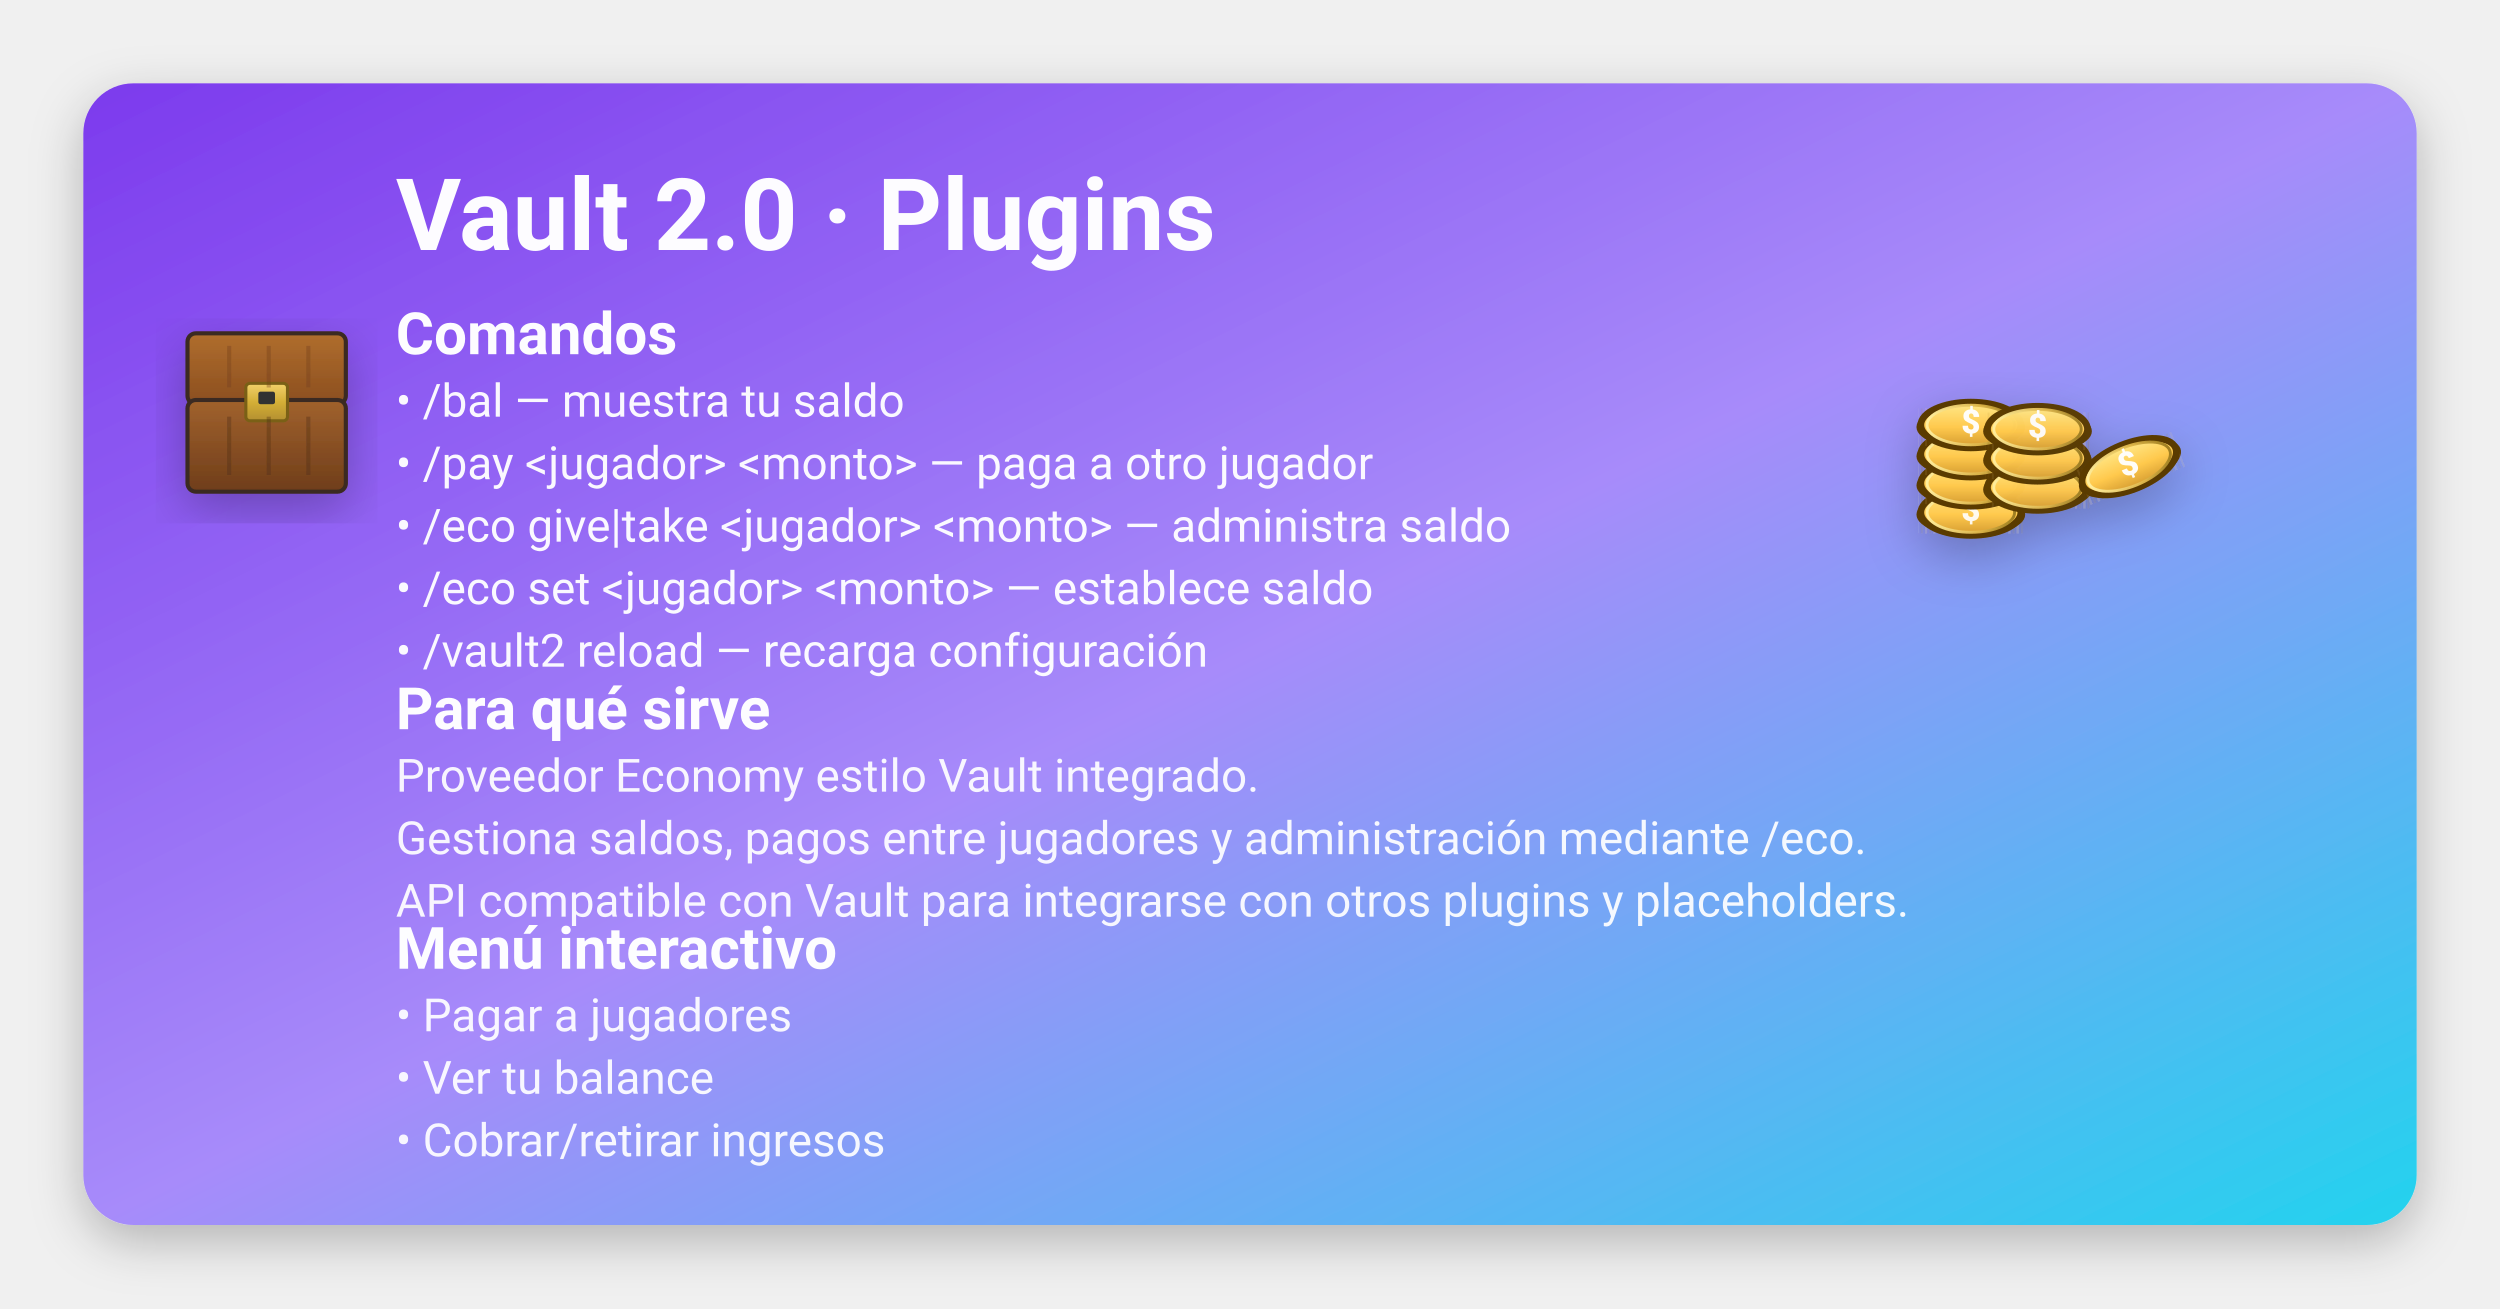
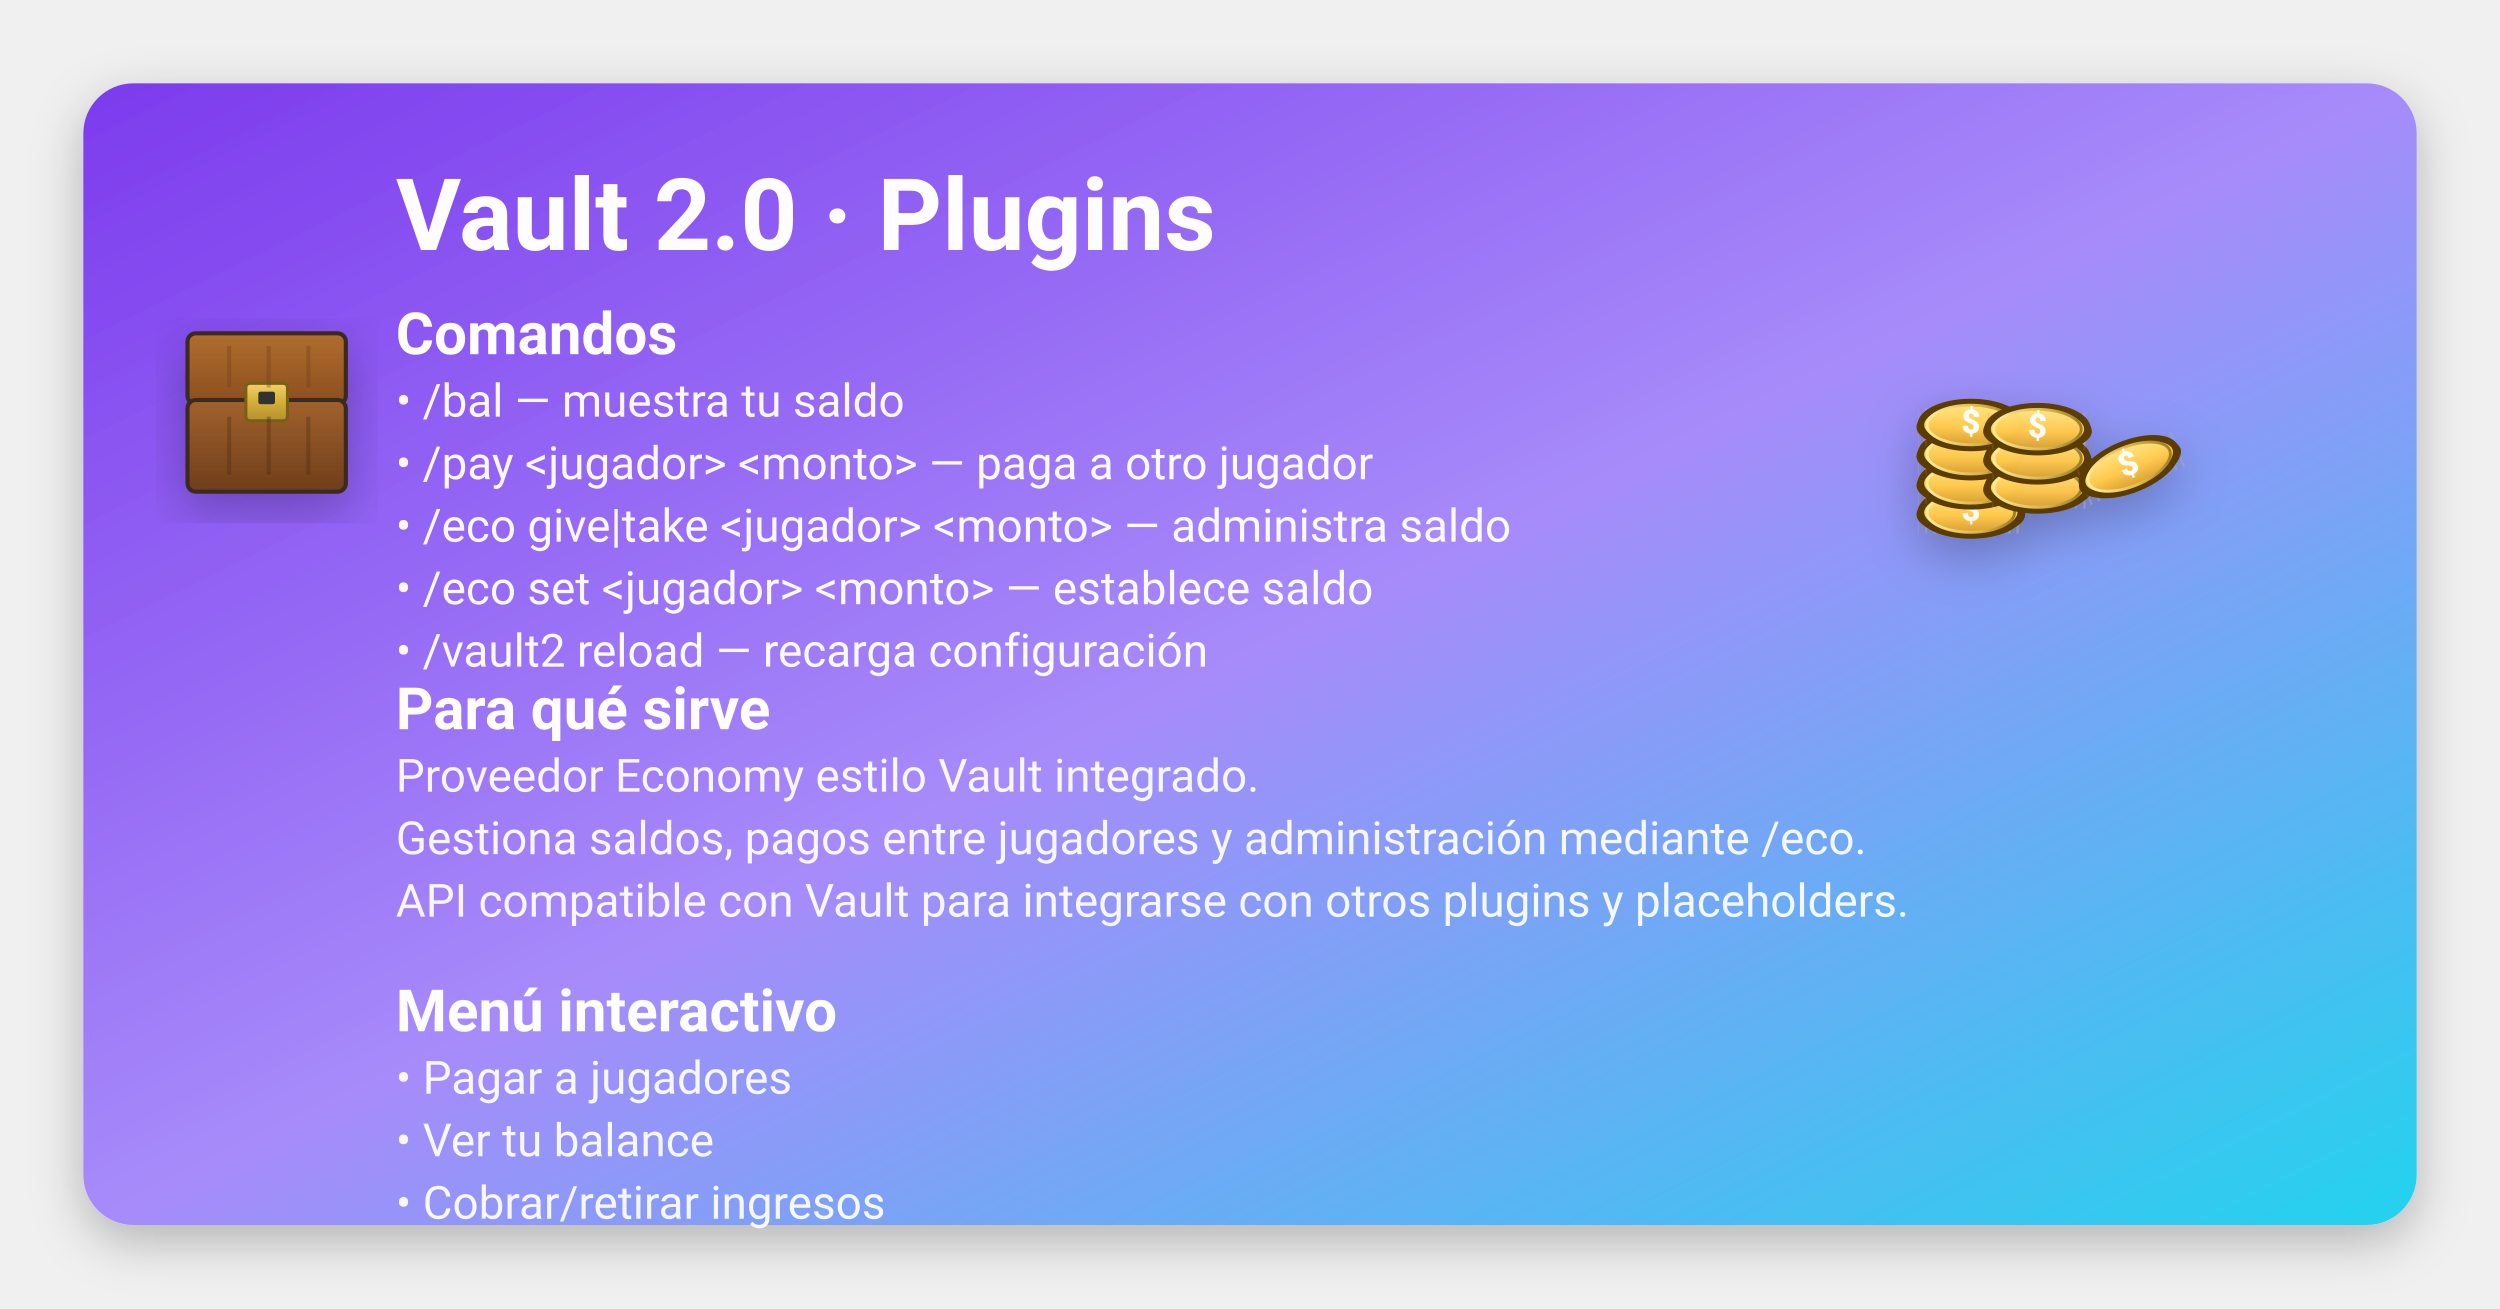
<svg xmlns="http://www.w3.org/2000/svg" width="1200" height="628" viewBox="0 0 1200 628" role="img" aria-label="Vault 2.0 plugins info">
  <defs>
    <linearGradient id="g" x1="0" x2="1" y1="0" y2="1">
      <stop offset="0%" stop-color="#7C3AED" />
      <stop offset="50%" stop-color="#A78BFA" />
      <stop offset="100%" stop-color="#22D3EE" />
    </linearGradient>
    <filter id="shadow" x="-20%" y="-20%" width="140%" height="140%">
      <feDropShadow dx="0" dy="8" stdDeviation="12" flood-color="#000" flood-opacity="0.25" />
    </filter>
    <linearGradient id="woodTop" x1="0" x2="0" y1="0" y2="1">
      <stop offset="0%" stop-color="#b06e2e" />
      <stop offset="100%" stop-color="#8b4e1f" />
    </linearGradient>
    <linearGradient id="woodBase" x1="0" x2="0" y1="0" y2="1">
      <stop offset="0%" stop-color="#a1622d" />
      <stop offset="100%" stop-color="#6f3d1a" />
    </linearGradient>
    <linearGradient id="metal" x1="0" x2="0" y1="0" y2="1">
      <stop offset="0%" stop-color="#f2d16b" />
      <stop offset="50%" stop-color="#d4af37" />
      <stop offset="100%" stop-color="#b38f2f" />
    </linearGradient>
    <linearGradient id="coinEdge" x1="0" x2="0" y1="0" y2="1">
      <stop offset="0%" stop-color="#ffe47a" />
      <stop offset="35%" stop-color="#e0b84a" />
      <stop offset="100%" stop-color="#8b6f1a" />
    </linearGradient>
    <pattern id="reedPattern" patternUnits="userSpaceOnUse" width="4" height="16">
      <rect x="0" y="0" width="1" height="16" fill="#e4c064" opacity="0.25" />
      <rect x="2" y="0" width="1" height="16" fill="#7d6518" opacity="0.18" />
    </pattern>
    <radialGradient id="coinShadow" cx="50%" cy="70%" r="90%">
      <stop offset="0%" stop-color="#000" stop-opacity="0.18" />
      <stop offset="60%" stop-color="#000" stop-opacity="0.06" />
      <stop offset="100%" stop-color="#000" stop-opacity="0" />
    </radialGradient>
    <linearGradient id="faceGold" x1="0" x2="0" y1="0" y2="1">
      <stop offset="0%" stop-color="#ffe98a" />
      <stop offset="55%" stop-color="#ffc94d" />
      <stop offset="100%" stop-color="#d39a2f" />
    </linearGradient>
    <linearGradient id="rimGold" x1="0" x2="1" y1="0" y2="0">
      <stop offset="0%" stop-color="#ffef9f" />
      <stop offset="60%" stop-color="#e0b84a" />
      <stop offset="100%" stop-color="#9a7a1f" />
    </linearGradient>
  </defs>
  <rect x="40" y="40" width="1120" height="548" rx="24" fill="url(#g)" filter="url(#shadow)" />
  <g transform="translate(90,160)" filter="url(#shadow)">
    <rect x="0" y="0" width="76" height="34" rx="4" fill="url(#woodTop)" stroke="#3b2c20" stroke-width="2" />
    <rect x="0" y="32" width="76" height="44" rx="4" fill="url(#woodBase)" stroke="#3b2c20" stroke-width="2" />
    <rect x="28" y="24" width="20" height="18" rx="2" fill="url(#metal)" stroke="#7a6115" stroke-width="1.5" />
    <rect x="34" y="28" width="8" height="6" rx="1" fill="#333333" />
    <rect x="19" y="6" width="2" height="20" fill="#6f3d1a" opacity="0.35" />
    <rect x="38" y="6" width="2" height="20" fill="#6f3d1a" opacity="0.35" />
    <rect x="57" y="6" width="2" height="20" fill="#6f3d1a" opacity="0.35" />
    <rect x="19" y="40" width="2" height="28" fill="#4b2a12" opacity="0.35" />
    <rect x="38" y="40" width="2" height="28" fill="#4b2a12" opacity="0.35" />
    <rect x="57" y="40" width="2" height="28" fill="#4b2a12" opacity="0.35" />
  </g>
  <g fill="#ffffff">
    <text x="190" y="120" font-family="'Segoe UI', Roboto, 'Helvetica Neue', Arial, 'Noto Sans', sans-serif" font-weight="700" font-size="48" opacity="0.98">Vault 2.0 · Plugins</text>
    <text x="190" y="170" font-family="'Segoe UI', Roboto, 'Helvetica Neue', Arial, 'Noto Sans', sans-serif" font-weight="700" font-size="28" opacity="0.98">Comandos</text>
    <text x="190" y="200" font-family="'Segoe UI', Roboto, 'Helvetica Neue', Arial, 'Noto Sans', sans-serif" font-weight="400" font-size="22" opacity="0.95">• /bal — muestra tu saldo</text>
    <text x="190" y="230" font-family="'Segoe UI', Roboto, 'Helvetica Neue', Arial, 'Noto Sans', sans-serif" font-weight="400" font-size="22" opacity="0.95">• /pay &lt;jugador&gt; &lt;monto&gt; — paga a otro jugador</text>
    <text x="190" y="260" font-family="'Segoe UI', Roboto, 'Helvetica Neue', Arial, 'Noto Sans', sans-serif" font-weight="400" font-size="22" opacity="0.95">• /eco give|take &lt;jugador&gt; &lt;monto&gt; — administra saldo</text>
    <text x="190" y="290" font-family="'Segoe UI', Roboto, 'Helvetica Neue', Arial, 'Noto Sans', sans-serif" font-weight="400" font-size="22" opacity="0.95">• /eco set &lt;jugador&gt; &lt;monto&gt; — establece saldo</text>
    <text x="190" y="320" font-family="'Segoe UI', Roboto, 'Helvetica Neue', Arial, 'Noto Sans', sans-serif" font-weight="400" font-size="22" opacity="0.95">• /vault2 reload — recarga configuración</text>
  </g>
  <g transform="translate(930,170)" filter="url(#shadow)">
    <ellipse cx="30" cy="94" rx="72" ry="16" fill="#000" opacity="0" />
    <g transform="translate(-14,0)">
      <rect x="5" y="68" width="50" height="18" rx="25" ry="11" fill="url(#coinEdge)" stroke="#5a3a00" stroke-width="2.2" />
      <rect x="5" y="68" width="50" height="18" fill="url(#reedPattern)" opacity="0.45" />
      <ellipse cx="30" cy="84" rx="24" ry="10" fill="url(#coinShadow)" opacity="0" />
      <ellipse cx="30" cy="76" rx="24" ry="11" fill="url(#faceGold)" stroke="#5a3a00" stroke-width="3.2" />
      <ellipse cx="30" cy="76" rx="21" ry="9.5" fill="none" stroke="url(#rimGold)" stroke-width="1.4" opacity="0.95" />
      <text x="30" y="80" font-family="'Segoe UI', Roboto, Arial, sans-serif" font-weight="800" font-size="16" text-anchor="middle" fill="#fff" opacity="0.9">$</text>
      <rect x="5" y="54" width="50" height="18" rx="25" ry="11" fill="url(#coinEdge)" stroke="#5a3a00" stroke-width="2.2" />
      <rect x="5" y="54" width="50" height="18" fill="url(#reedPattern)" opacity="0.45" />
      <ellipse cx="30" cy="70" rx="24" ry="10" fill="url(#coinShadow)" opacity="0" />
      <ellipse cx="30" cy="62" rx="24" ry="11" fill="url(#faceGold)" stroke="#5a3a00" stroke-width="3.2" />
      <ellipse cx="30" cy="62" rx="21" ry="9.5" fill="none" stroke="url(#rimGold)" stroke-width="1.4" opacity="0.95" />
      <rect x="5" y="40" width="50" height="18" rx="25" ry="11" fill="url(#coinEdge)" stroke="#5a3a00" stroke-width="2.2" />
      <rect x="5" y="40" width="50" height="18" fill="url(#reedPattern)" opacity="0.45" />
      <ellipse cx="30" cy="56" rx="24" ry="10" fill="url(#coinShadow)" opacity="0" />
      <ellipse cx="30" cy="48" rx="24" ry="11" fill="url(#faceGold)" stroke="#5a3a00" stroke-width="3.2" />
      <ellipse cx="30" cy="48" rx="21" ry="9.5" fill="none" stroke="url(#rimGold)" stroke-width="1.4" opacity="0.95" />
      <rect x="5" y="26" width="50" height="18" rx="25" ry="11" fill="url(#coinEdge)" stroke="#5a3a00" stroke-width="2.2" />
      <rect x="5" y="26" width="50" height="18" fill="url(#reedPattern)" opacity="0.45" />
      <ellipse cx="30" cy="42" rx="24" ry="10" fill="url(#coinShadow)" opacity="0" />
      <ellipse cx="30" cy="34" rx="24" ry="11" fill="url(#faceGold)" stroke="#5a3a00" stroke-width="3.2" />
      <ellipse cx="30" cy="34" rx="21" ry="9.5" fill="none" stroke="url(#rimGold)" stroke-width="1.4" opacity="0.95" />
      <text x="30" y="38" font-family="'Segoe UI', Roboto, Arial, sans-serif" font-weight="800" font-size="16" text-anchor="middle" fill="#fff" opacity="0.95">$</text>
    </g>
    <g transform="translate(18,-6)" opacity="0.98">
      <rect x="5" y="62" width="50" height="18" rx="25" ry="11" fill="url(#coinEdge)" stroke="#5a3a00" stroke-width="2.2" />
      <rect x="5" y="62" width="50" height="18" fill="url(#reedPattern)" opacity="0.45" />
      <ellipse cx="30" cy="78" rx="24" ry="10" fill="url(#coinShadow)" opacity="0" />
      <ellipse cx="30" cy="70" rx="24" ry="11" fill="url(#faceGold)" stroke="#5a3a00" stroke-width="3.2" />
      <ellipse cx="30" cy="70" rx="21" ry="9.5" fill="none" stroke="url(#rimGold)" stroke-width="1.4" opacity="0.95" />
      <rect x="5" y="48" width="50" height="18" rx="25" ry="11" fill="url(#coinEdge)" stroke="#5a3a00" stroke-width="2.2" />
      <rect x="5" y="48" width="50" height="18" fill="url(#reedPattern)" opacity="0.45" />
      <ellipse cx="30" cy="64" rx="24" ry="10" fill="url(#coinShadow)" opacity="0" />
      <ellipse cx="30" cy="56" rx="24" ry="11" fill="url(#faceGold)" stroke="#5a3a00" stroke-width="3.2" />
      <ellipse cx="30" cy="56" rx="21" ry="9.5" fill="none" stroke="url(#rimGold)" stroke-width="1.4" opacity="0.95" />
      <rect x="5" y="34" width="50" height="18" rx="25" ry="11" fill="url(#coinEdge)" stroke="#5a3a00" stroke-width="2.2" />
      <rect x="5" y="34" width="50" height="18" fill="url(#reedPattern)" opacity="0.45" />
      <ellipse cx="30" cy="50" rx="24" ry="10" fill="url(#coinShadow)" opacity="0" />
      <ellipse cx="30" cy="42" rx="24" ry="11" fill="url(#faceGold)" stroke="#5a3a00" stroke-width="3.2" />
      <ellipse cx="30" cy="42" rx="21" ry="9.5" fill="none" stroke="url(#rimGold)" stroke-width="1.4" opacity="0.95" />
      <text x="30" y="46" font-family="'Segoe UI', Roboto, Arial, sans-serif" font-weight="800" font-size="16" text-anchor="middle" fill="#fff" opacity="0.95">$</text>
    </g>
    <g transform="translate(92,54) rotate(-22)">
      <rect x="-25" y="-8" width="50" height="18" rx="25" ry="11" fill="url(#coinEdge)" stroke="#5a3a00" stroke-width="2.2" />
      <rect x="-25" y="-8" width="50" height="18" fill="url(#reedPattern)" opacity="0.45" />
      <ellipse cx="0" cy="8" rx="24" ry="10" fill="url(#coinShadow)" opacity="0" />
      <ellipse cx="0" cy="0" rx="24" ry="11" fill="url(#faceGold)" stroke="#5a3a00" stroke-width="3.2" />
      <ellipse cx="0" cy="0" rx="21" ry="9.5" fill="none" stroke="url(#rimGold)" stroke-width="1.4" opacity="0.95" />
      <text x="0" y="4" font-family="'Segoe UI', Roboto, Arial, sans-serif" font-weight="800" font-size="16" text-anchor="middle" fill="#fff" opacity="0.95">$</text>
    </g>
  </g>
  <g transform="translate(0,-30)">
    <text x="190" y="380" font-family="'Segoe UI', Roboto, 'Helvetica Neue', Arial, 'Noto Sans', sans-serif" font-weight="700" font-size="28" fill="#ffffff" opacity="0.98">Para qué sirve</text>
    <text x="190" y="410" font-family="'Segoe UI', Roboto, 'Helvetica Neue', Arial, 'Noto Sans', sans-serif" font-weight="400" font-size="22" fill="#ffffff" opacity="0.92">Proveedor Economy estilo Vault integrado.</text>
    <text x="190" y="440" font-family="'Segoe UI', Roboto, 'Helvetica Neue', Arial, 'Noto Sans', sans-serif" font-weight="400" font-size="22" fill="#ffffff" opacity="0.92">Gestiona saldos, pagos entre jugadores y administración mediante /eco.</text>
    <text x="190" y="470" font-family="'Segoe UI', Roboto, 'Helvetica Neue', Arial, 'Noto Sans', sans-serif" font-weight="400" font-size="22" fill="#ffffff" opacity="0.92">API compatible con Vault para integrarse con otros plugins y placeholders.</text>
  </g>
-   <g transform="translate(0,-30)">
+   <g transform="translate(0,0)">
    <text x="190" y="495" font-family="'Segoe UI', Roboto, 'Helvetica Neue', Arial, 'Noto Sans', sans-serif" font-weight="700" font-size="28" fill="#ffffff" opacity="0.98">Menú interactivo</text>
    <text x="190" y="525" font-family="'Segoe UI', Roboto, 'Helvetica Neue', Arial, 'Noto Sans', sans-serif" font-weight="400" font-size="22" fill="#ffffff" opacity="0.92">• Pagar a jugadores</text>
    <text x="190" y="555" font-family="'Segoe UI', Roboto, 'Helvetica Neue', Arial, 'Noto Sans', sans-serif" font-weight="400" font-size="22" fill="#ffffff" opacity="0.92">• Ver tu balance</text>
    <text x="190" y="585" font-family="'Segoe UI', Roboto, 'Helvetica Neue', Arial, 'Noto Sans', sans-serif" font-weight="400" font-size="22" fill="#ffffff" opacity="0.92">• Cobrar/retirar ingresos</text>
  </g>
</svg>
